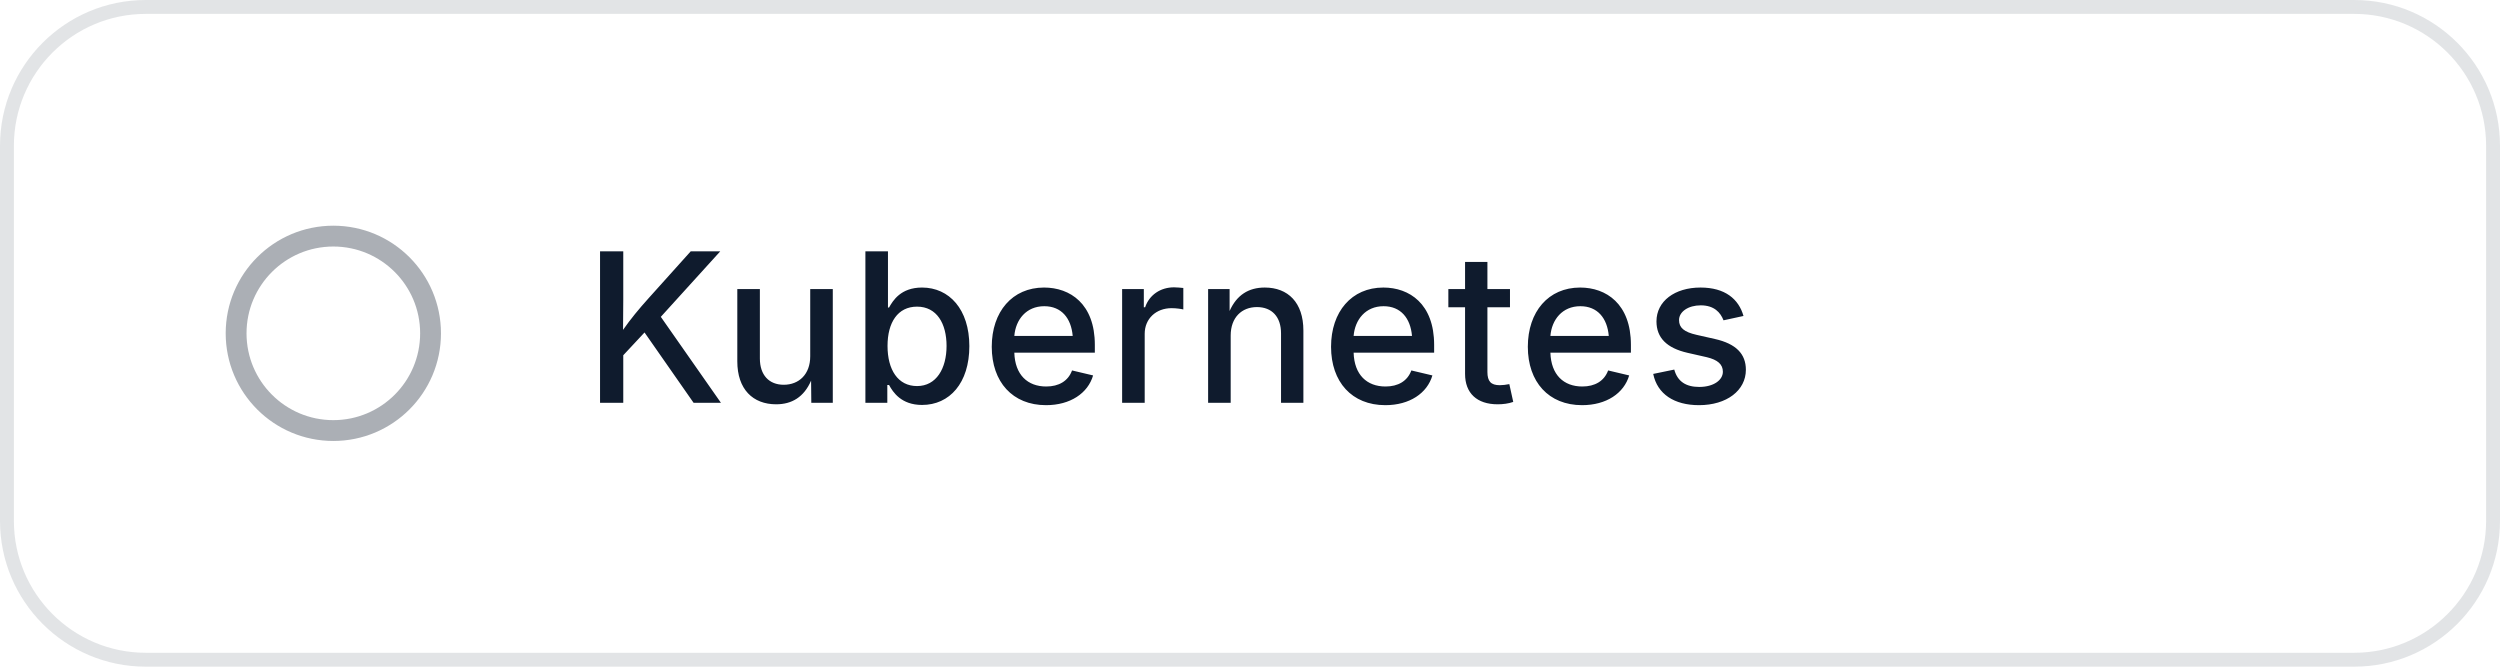
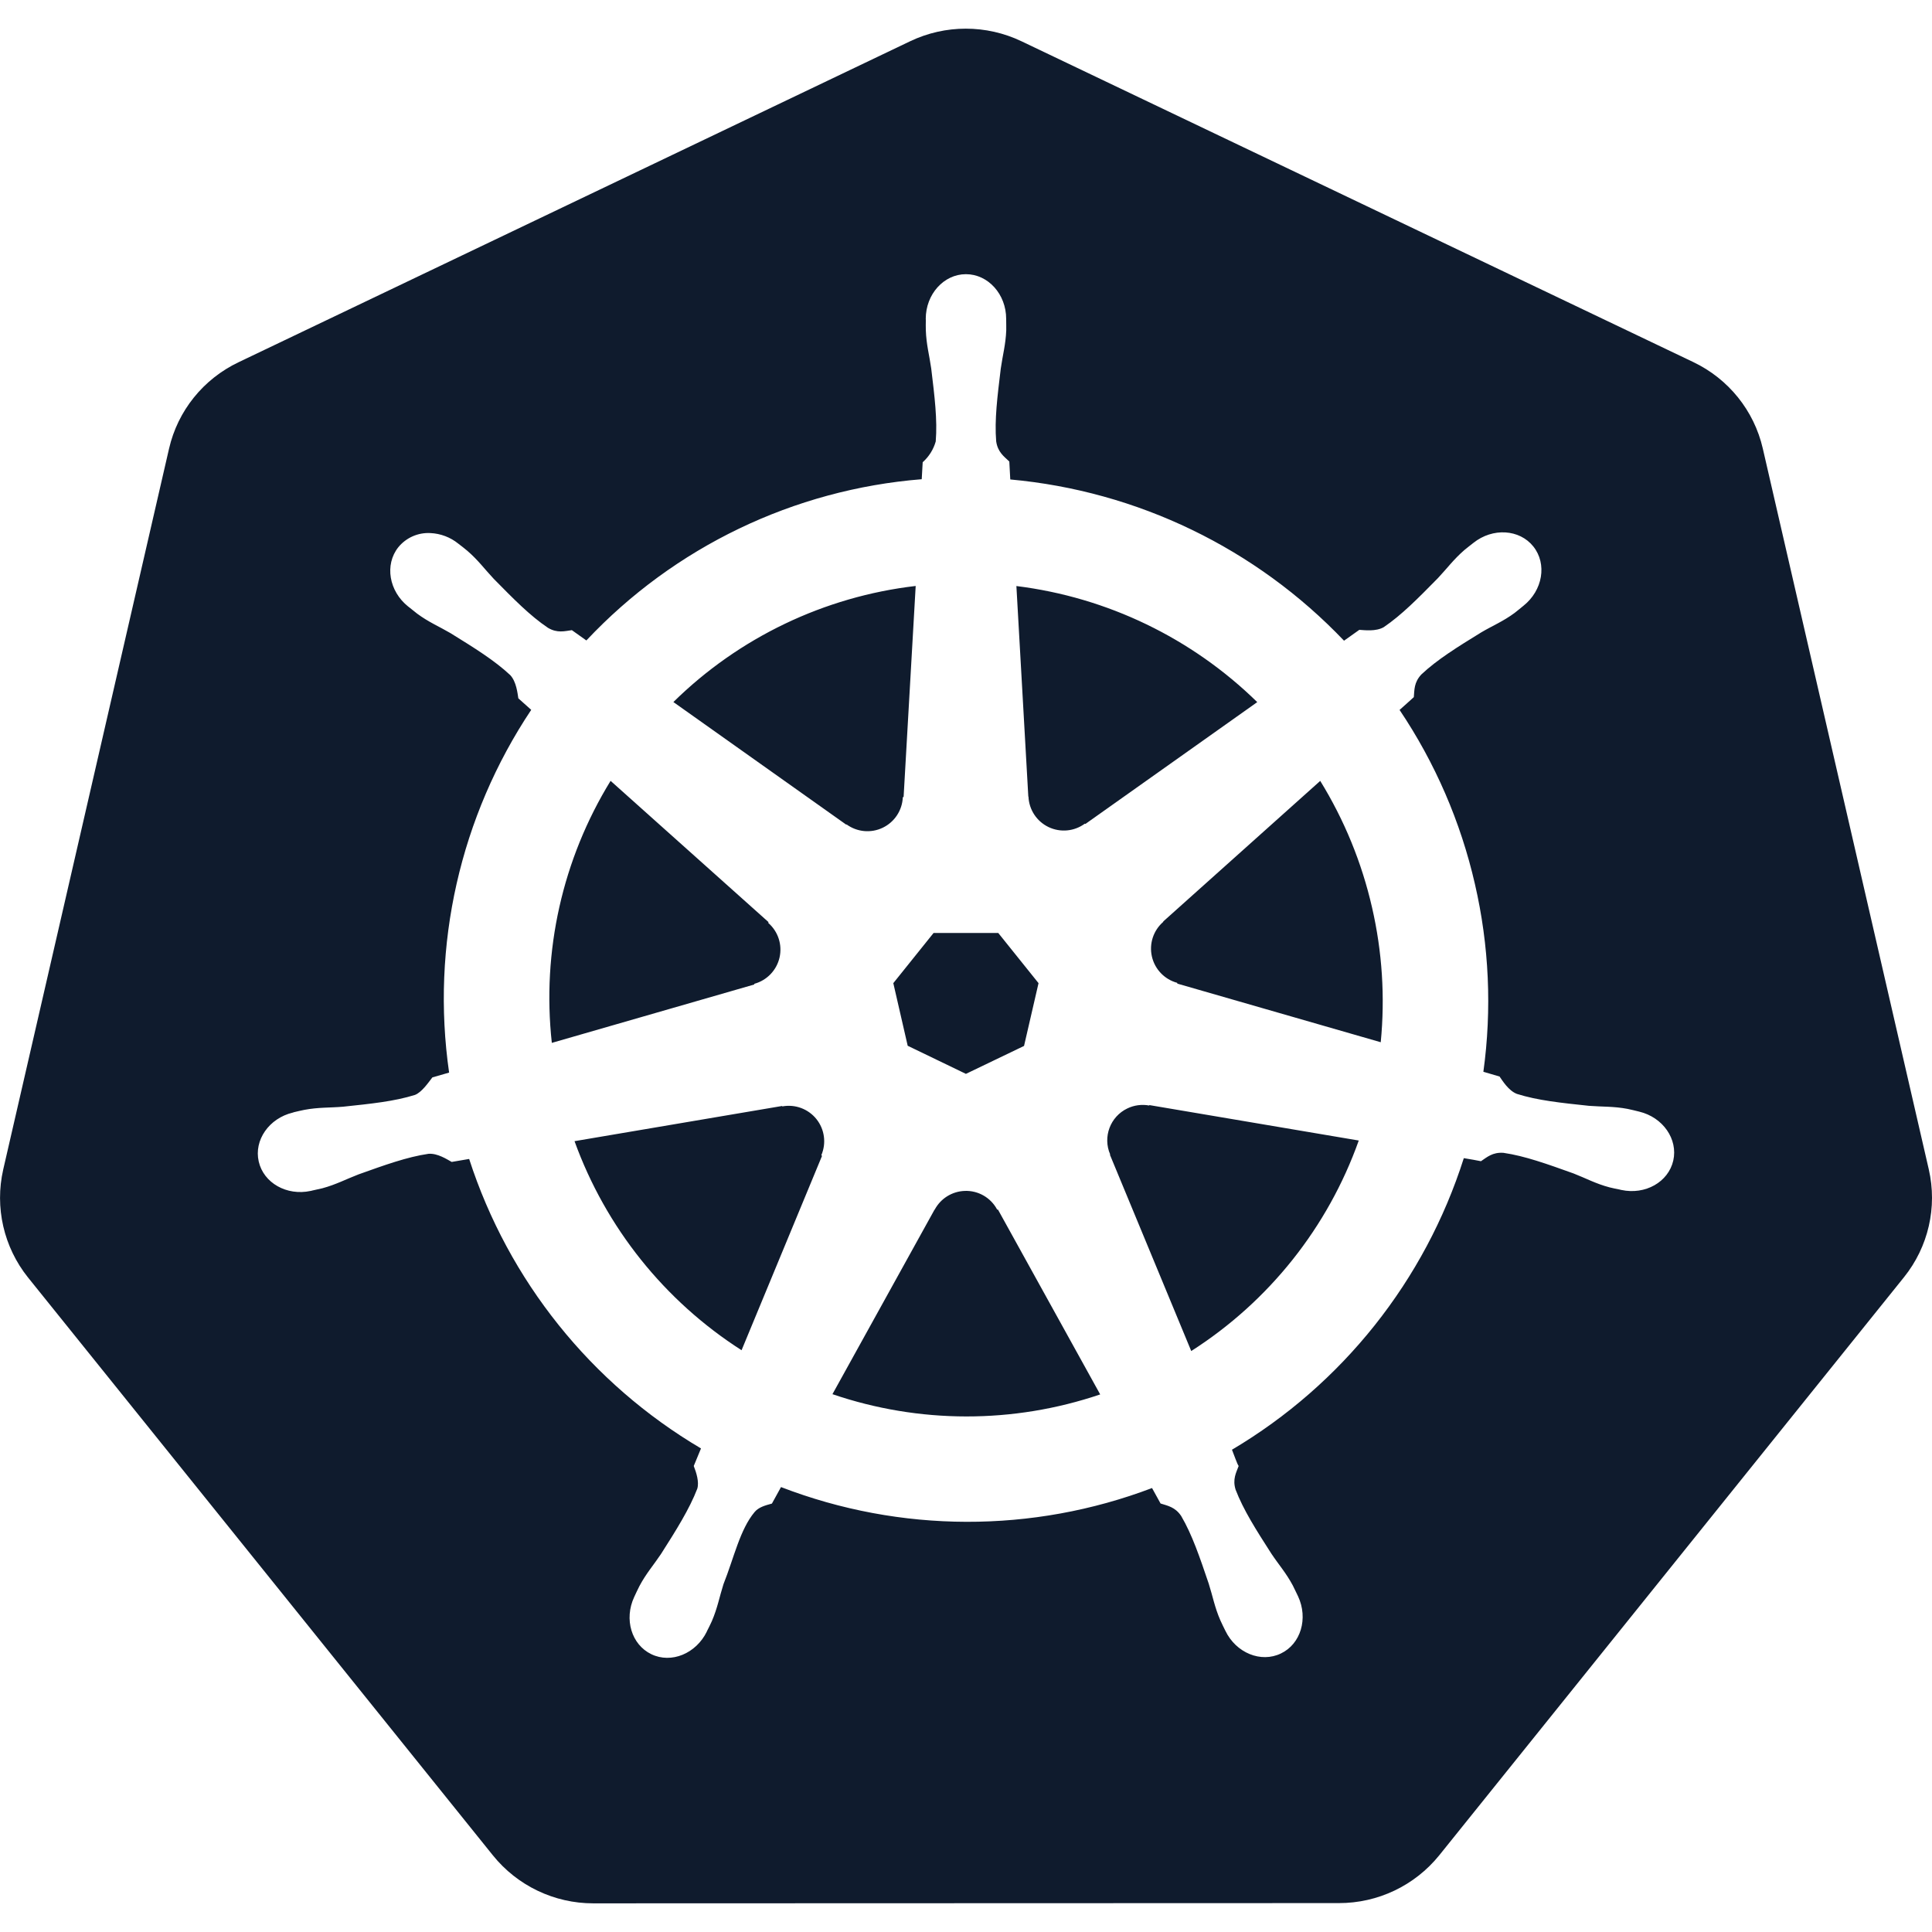
- <svg xmlns="http://www.w3.org/2000/svg" viewBox="0 0 180 48" role="img" aria-label="Kubernetes">
-   <rect x="0.5" y="0.5" width="179" height="47" rx="10" fill="none" stroke="#0F1B2D" stroke-opacity="0.12" />
-   <circle cx="24" cy="24" r="7" fill="none" stroke="#0F1B2D" stroke-opacity="0.35" stroke-width="1.5" />
-   <text x="42" y="29" font-family="Inter, system-ui, -apple-system, Segoe UI, Roboto, sans-serif" font-size="15" font-weight="500" letter-spacing="0.2" fill="#0F1B2D">Kubernetes</text>
+ <svg xmlns="http://www.w3.org/2000/svg" fill="#0F1B2D" role="img" viewBox="0 0 24 24">
+   <path d="M10.204 14.35l.007.01-.999 2.413a5.171 5.171 0 0 1-2.075-2.597l2.578-.437.004.005a.44.44 0 0 1 .484.606zm-.833-2.129a.44.44 0 0 0 .173-.756l.002-.011L7.585 9.7a5.143 5.143 0 0 0-.73 3.255l2.514-.725.002-.009zm1.145-1.98a.44.44 0 0 0 .699-.337l.01-.005.15-2.62a5.144 5.144 0 0 0-3.01 1.442l2.147 1.523.004-.002zm.76 2.75l.723.349.722-.347.18-.78-.5-.623h-.804l-.5.623.179.779zm1.5-3.095a.44.44 0 0 0 .7.336l.008.003 2.134-1.513a5.188 5.188 0 0 0-2.992-1.442l.148 2.615.002.001zm10.876 5.97l-5.773 7.181a1.6 1.6 0 0 1-1.248.594l-9.261.003a1.6 1.6 0 0 1-1.247-.596l-5.776-7.18a1.583 1.583 0 0 1-.307-1.34L2.1 5.573c.108-.47.425-.864.863-1.073L11.305.513a1.606 1.606 0 0 1 1.385 0l8.345 3.985c.438.209.755.604.863 1.073l2.062 8.955c.108.47-.005.963-.308 1.34zm-3.289-2.057c-.042-.01-.103-.026-.145-.034-.174-.033-.315-.025-.479-.038-.35-.037-.638-.067-.895-.148-.105-.04-.18-.165-.216-.216l-.201-.059a6.45 6.45 0 0 0-.105-2.332 6.465 6.465 0 0 0-.936-2.163c.052-.047.15-.133.177-.159.008-.09.001-.183.094-.282.197-.185.444-.338.743-.522.142-.084.273-.137.415-.242.032-.024.076-.062.11-.089.24-.191.295-.52.123-.736-.172-.216-.506-.236-.745-.045-.034.027-.08.062-.111.088-.134.116-.217.23-.33.35-.246.25-.45.458-.673.609-.097.056-.239.037-.303.033l-.19.135a6.545 6.545 0 0 0-4.146-2.003l-.012-.223c-.065-.062-.143-.115-.163-.25-.022-.268.015-.557.057-.905.023-.163.061-.298.068-.475.001-.04-.001-.099-.001-.142 0-.306-.224-.555-.5-.555-.275 0-.499.249-.499.555l.001.014c0 .041-.002.092 0 .128.006.177.044.312.067.475.042.348.078.637.056.906a.545.545 0 0 1-.162.258l-.012.211a6.424 6.424 0 0 0-4.166 2.003 8.373 8.373 0 0 1-.18-.128c-.09.012-.18.04-.297-.029-.223-.15-.427-.358-.673-.608-.113-.12-.195-.234-.329-.349-.03-.026-.077-.062-.111-.088a.594.594 0 0 0-.348-.132.481.481 0 0 0-.398.176c-.172.216-.117.546.123.737l.007.005.104.083c.142.105.272.159.414.242.299.185.546.338.743.522.076.082.09.226.1.288l.16.143a6.462 6.462 0 0 0-1.02 4.506l-.208.06c-.055.072-.133.184-.215.217-.257.081-.546.11-.895.147-.164.014-.305.006-.48.039-.037.007-.09.02-.133.03l-.004.002-.007.002c-.295.071-.484.342-.423.608.061.267.349.429.645.365l.007-.001.01-.003.129-.029c.17-.046.294-.113.448-.172.33-.118.604-.217.87-.256.112-.009.23.069.288.101l.217-.037a6.5 6.5 0 0 0 2.88 3.596l-.09.218c.033.084.069.199.044.282-.097.252-.263.517-.452.813-.091.136-.185.242-.268.399-.02.037-.045.095-.064.134-.128.275-.034.591.213.71.248.12.556-.007.69-.282v-.002c.02-.039.046-.09.062-.127.07-.162.094-.301.144-.458.132-.332.205-.68.387-.897.05-.06.13-.082.215-.105l.113-.205a6.453 6.453 0 0 0 4.609.012l.106.192c.086.028.18.042.256.155.136.232.229.507.342.84.05.156.074.295.145.457.016.037.043.09.062.129.133.276.442.402.69.282.247-.118.341-.435.213-.71-.02-.039-.045-.096-.065-.134-.083-.156-.177-.261-.268-.398-.19-.296-.346-.541-.443-.793-.04-.13.007-.21.038-.294-.018-.022-.059-.144-.083-.202a6.499 6.499 0 0 0 2.88-3.622c.064.01.176.03.213.038.075-.05.144-.114.28-.104.266.039.54.138.87.256.154.06.277.128.448.173.036.01.088.019.13.028l.009.003.007.001c.297.064.584-.098.645-.365.06-.266-.128-.537-.423-.608zM16.4 9.701l-1.95 1.746v.005a.44.44 0 0 0 .173.757l.003.01 2.526.728a5.199 5.199 0 0 0-.108-1.674A5.208 5.208 0 0 0 16.4 9.7zm-4.013 5.325a.437.437 0 0 0-.404-.232.44.44 0 0 0-.372.233h-.002l-1.268 2.292a5.164 5.164 0 0 0 3.326.003l-1.27-2.296h-.01zm1.888-1.293a.44.44 0 0 0-.27.036.44.44 0 0 0-.214.572l-.003.004 1.01 2.438a5.15 5.15 0 0 0 2.081-2.615l-2.6-.44-.004.005z" />
</svg>
